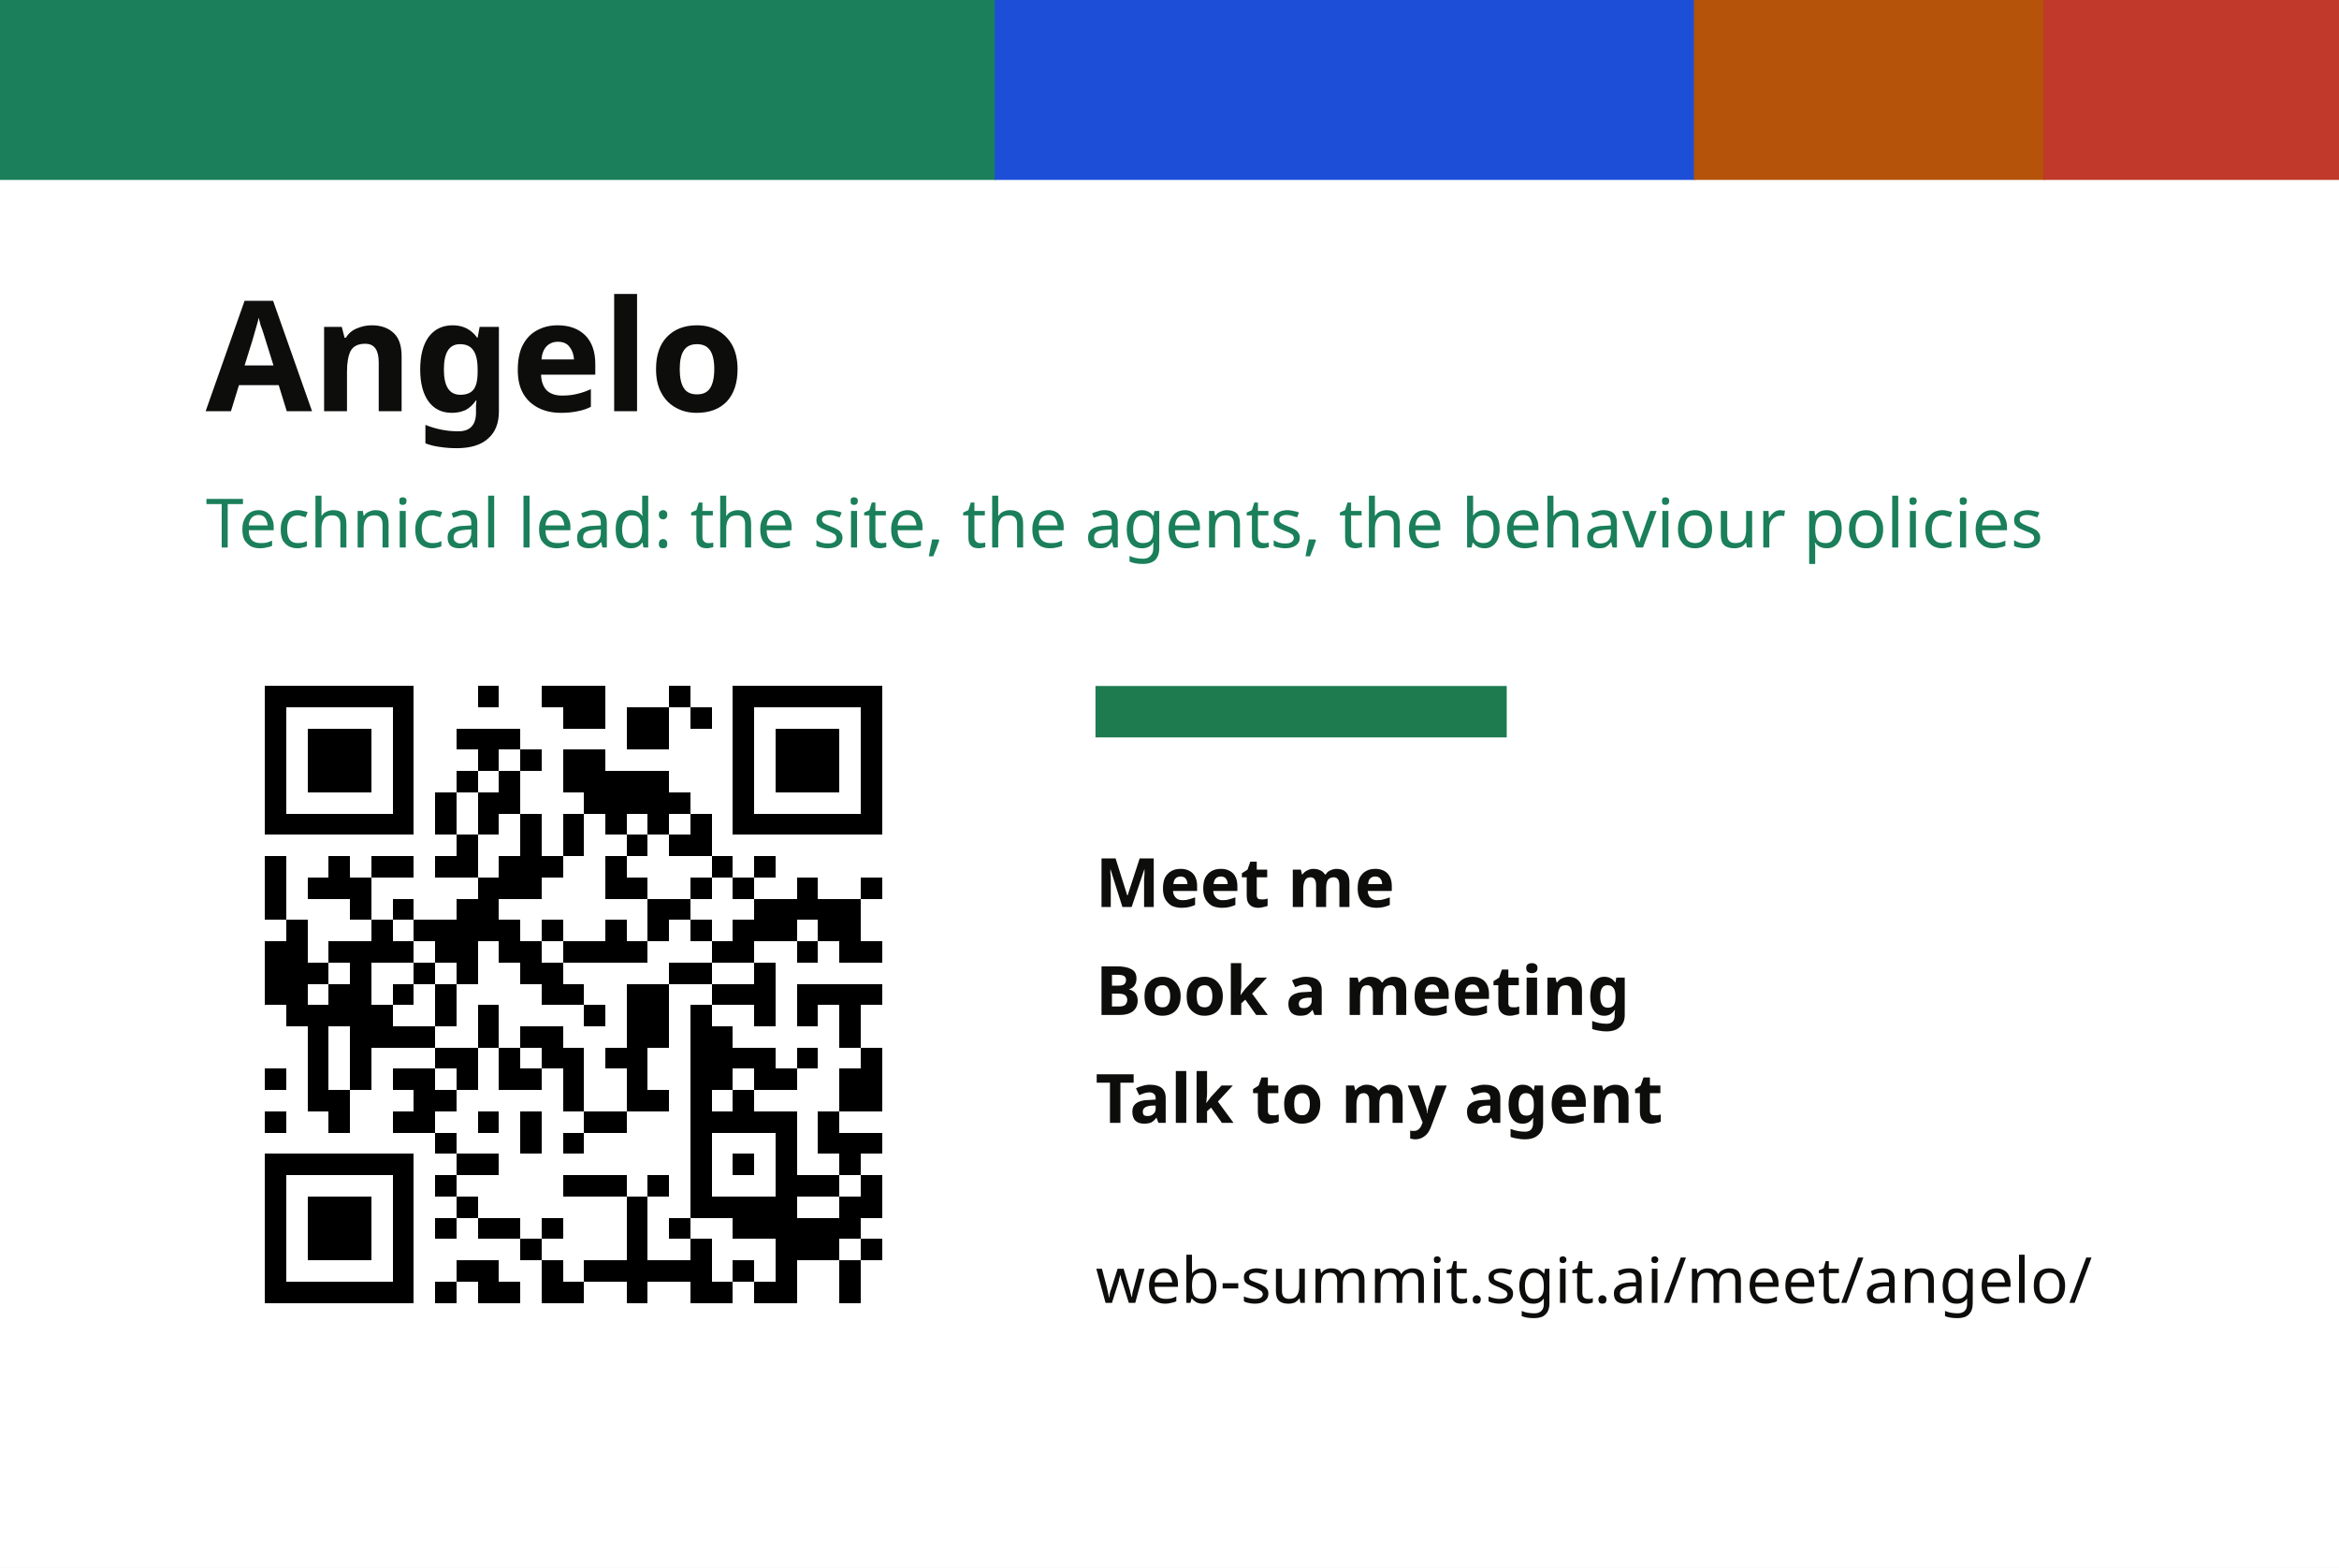
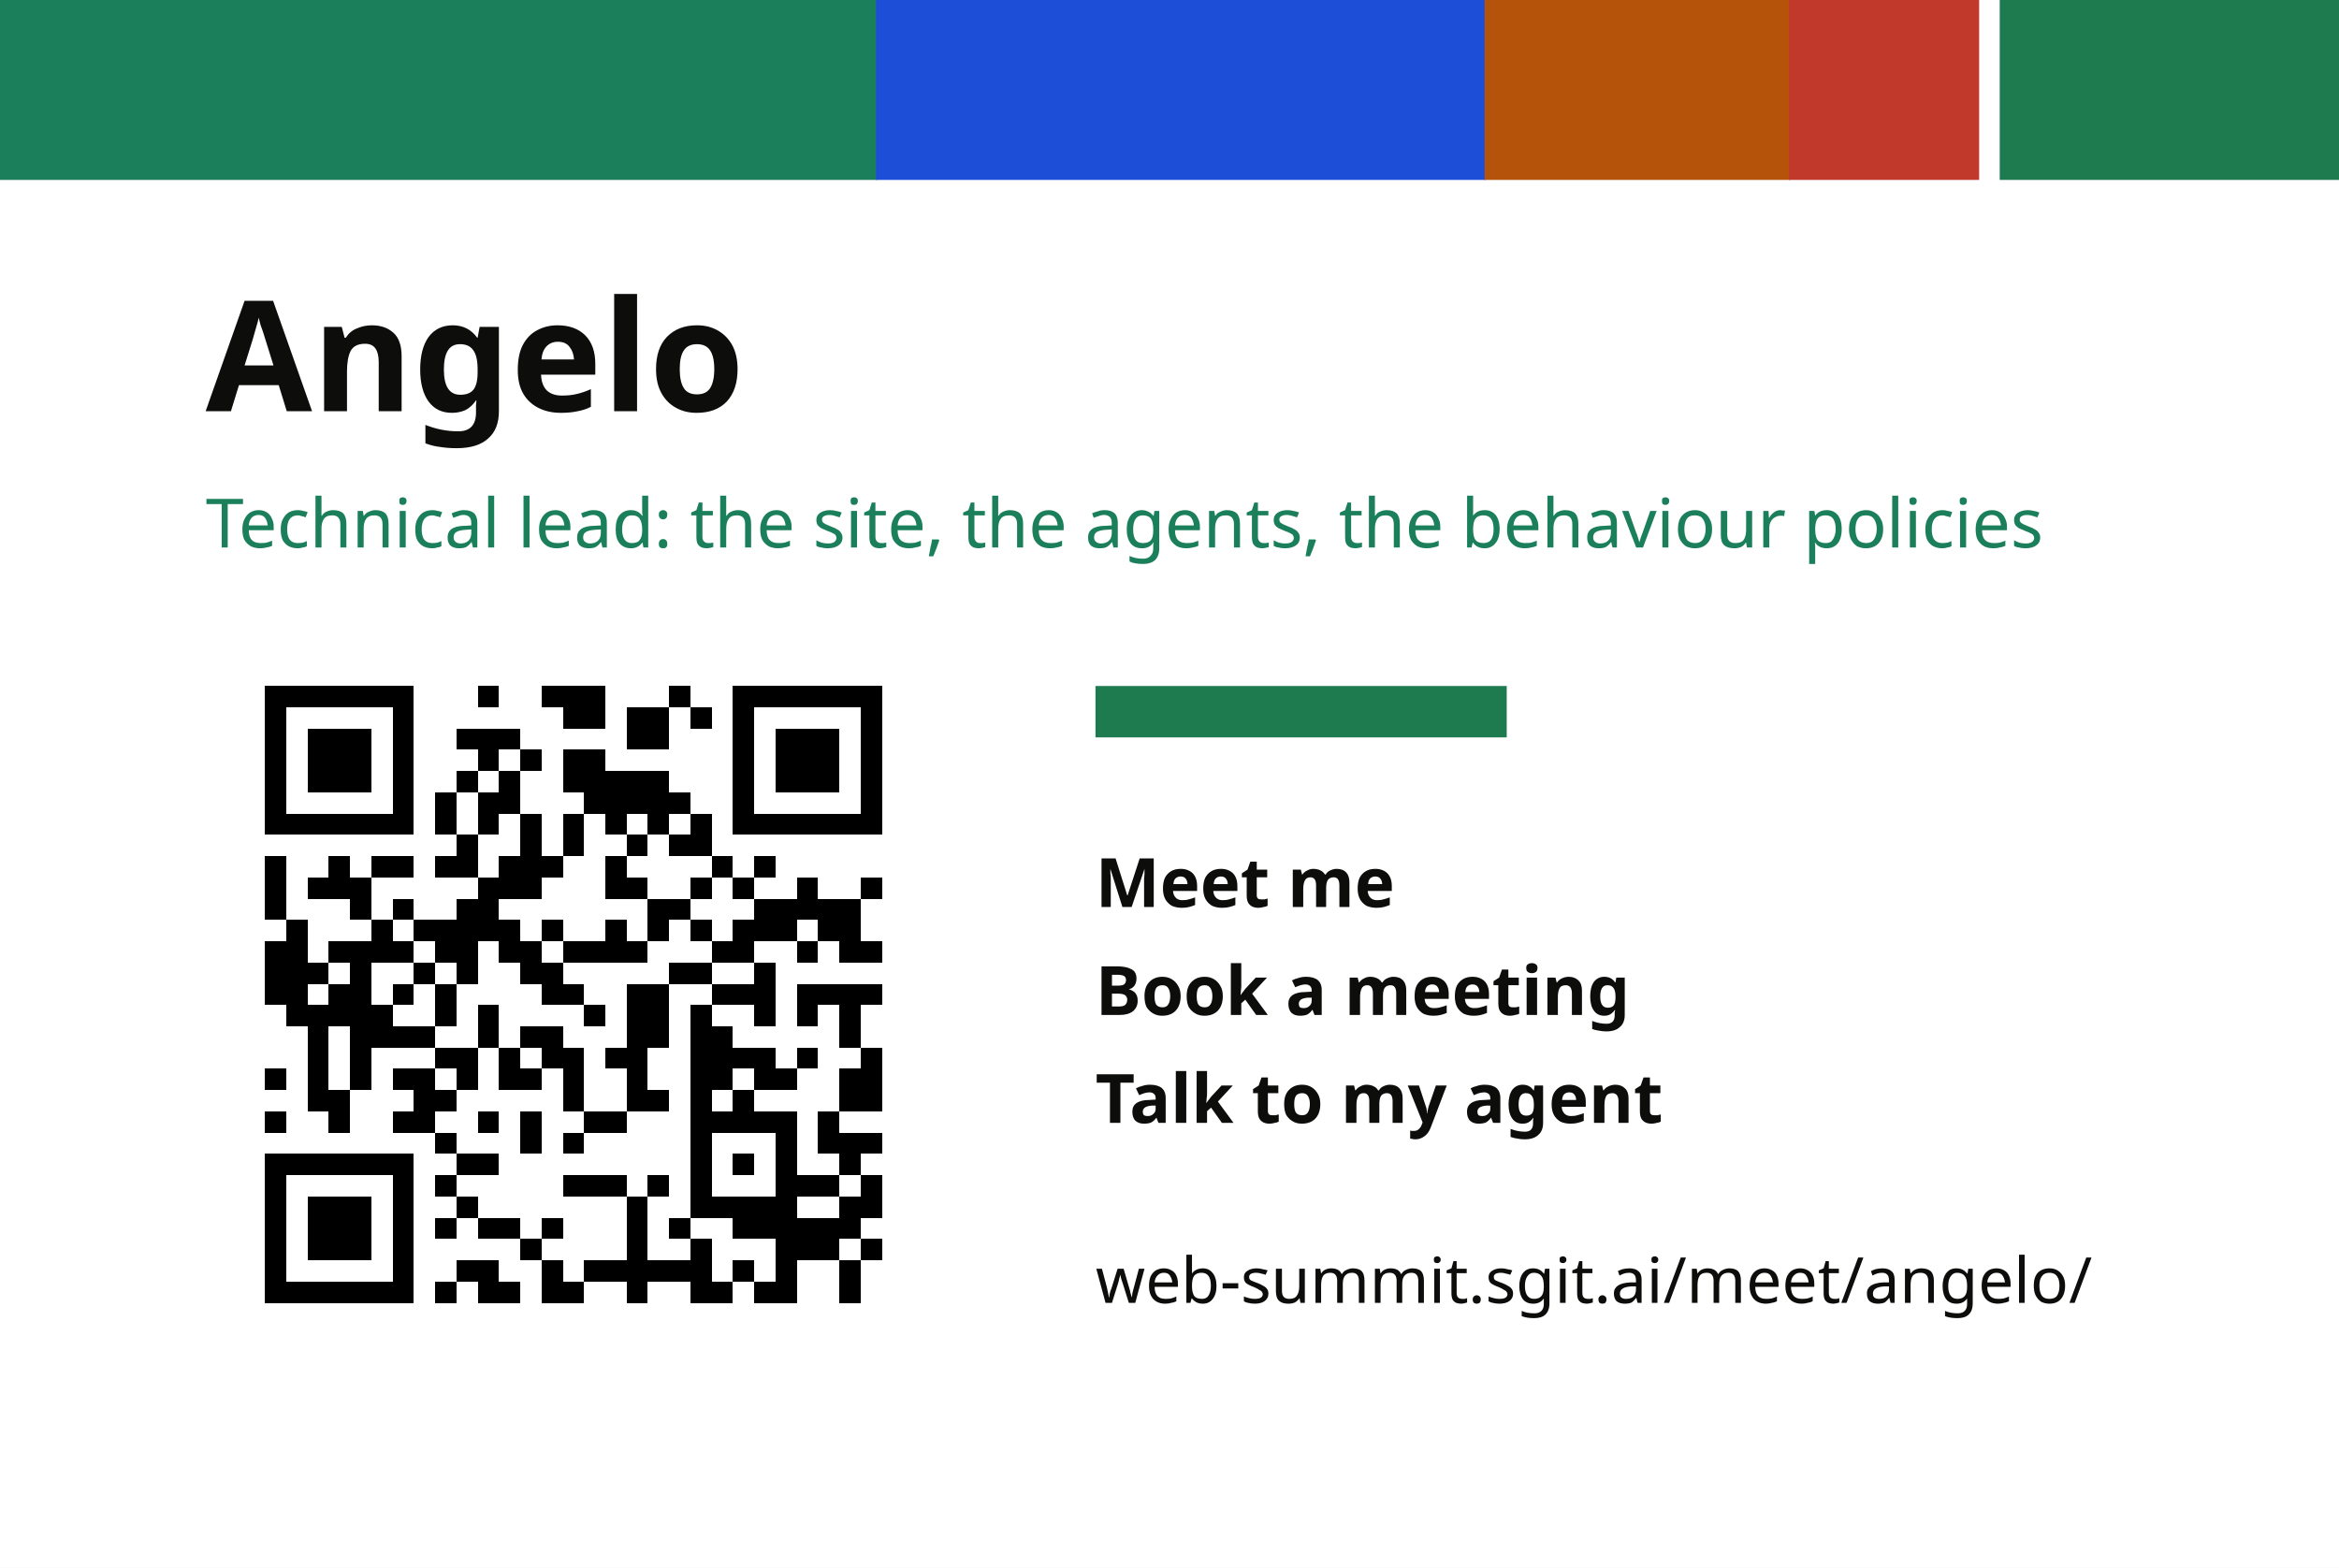
<svg xmlns="http://www.w3.org/2000/svg" width="91mm" height="61mm" viewBox="0 0 91 61">
  <rect x="0" y="0" width="91" height="61" fill="#FFFFFF" />
-   <rect x="0" y="0" width="38.75" height="7" fill="#1A7F5A" />
-   <rect x="38.7" y="0" width="27.25" height="7" fill="#1D4ED8" />
-   <rect x="65.9" y="0" width="13.65" height="7" fill="#B45309" />
-   <rect x="79.5" y="0" width="11.5" height="7" fill="#C0392B" />
+   <rect x="0" y="0" width="34.13" height="7" fill="#1A7F5A" />
+   <rect x="34.08" y="0" width="23.73" height="7" fill="#1D4ED8" />
+   <rect x="57.76" y="0" width="11.89" height="7" fill="#B45309" />
+   <rect x="69.6" y="0" width="7.4" height="7" fill="#C0392B" />
+   <rect x="77.8" y="0" width="13.2" height="7" fill="#1e7b4f" />
  <text class="safe" data-role="name" data-bg="#FFFFFF" x="8" y="16" font-family="Barlow Condensed" font-weight="700" font-size="6" fill="#0D0D0C">Angelo</text>
  <text class="safe" data-role="role" data-bg="#FFFFFF" x="8" y="21.3" font-family="Geist" font-weight="500" font-size="2.65" fill="#1A7F5A">Technical lead: the site, the agents, the behaviour policies</text>
  <g id="qr" class="safe" data-role="qr" data-url="https://web-summit.sgit.ai/meet/angelo/" shape-rendering="crispEdges" transform="translate(7,23.38) scale(0.827587)">
    <rect width="37" height="37" fill="#fff" />
    <path d="M4 4h7v1h-7zM14 4h1v1h-1zM17 4h3v1h-3zM23 4h1v1h-1zM26 4h7v1h-7zM4 5h1v1h-1zM10 5h1v1h-1zM18 5h2v1h-2zM21 5h2v1h-2zM24 5h1v1h-1zM26 5h1v1h-1zM32 5h1v1h-1zM4 6h1v1h-1zM6 6h3v1h-3zM10 6h1v1h-1zM13 6h3v1h-3zM21 6h2v1h-2zM26 6h1v1h-1zM28 6h3v1h-3zM32 6h1v1h-1zM4 7h1v1h-1zM6 7h3v1h-3zM10 7h1v1h-1zM14 7h1v1h-1zM16 7h1v1h-1zM18 7h2v1h-2zM26 7h1v1h-1zM28 7h3v1h-3zM32 7h1v1h-1zM4 8h1v1h-1zM6 8h3v1h-3zM10 8h1v1h-1zM13 8h1v1h-1zM15 8h1v1h-1zM18 8h5v1h-5zM26 8h1v1h-1zM28 8h3v1h-3zM32 8h1v1h-1zM4 9h1v1h-1zM10 9h1v1h-1zM12 9h1v1h-1zM14 9h2v1h-2zM19 9h5v1h-5zM26 9h1v1h-1zM32 9h1v1h-1zM4 10h7v1h-7zM12 10h1v1h-1zM14 10h1v1h-1zM16 10h1v1h-1zM18 10h1v1h-1zM20 10h1v1h-1zM22 10h1v1h-1zM24 10h1v1h-1zM26 10h7v1h-7zM13 11h1v1h-1zM16 11h1v1h-1zM18 11h1v1h-1zM21 11h1v1h-1zM23 11h2v1h-2zM4 12h1v1h-1zM7 12h1v1h-1zM9 12h2v1h-2zM12 12h2v1h-2zM15 12h3v1h-3zM20 12h1v1h-1zM25 12h1v1h-1zM27 12h1v1h-1zM4 13h1v1h-1zM6 13h3v1h-3zM14 13h3v1h-3zM20 13h2v1h-2zM24 13h1v1h-1zM26 13h1v1h-1zM29 13h1v1h-1zM32 13h1v1h-1zM4 14h1v1h-1zM8 14h1v1h-1zM10 14h1v1h-1zM13 14h2v1h-2zM22 14h2v1h-2zM27 14h5v1h-5zM5 15h1v1h-1zM9 15h1v1h-1zM11 15h5v1h-5zM17 15h1v1h-1zM20 15h1v1h-1zM22 15h1v1h-1zM24 15h1v1h-1zM26 15h3v1h-3zM30 15h2v1h-2zM4 16h2v1h-2zM7 16h4v1h-4zM12 16h2v1h-2zM15 16h2v1h-2zM18 16h4v1h-4zM25 16h2v1h-2zM29 16h1v1h-1zM31 16h2v1h-2zM4 17h3v1h-3zM8 17h1v1h-1zM11 17h1v1h-1zM13 17h1v1h-1zM16 17h2v1h-2zM23 17h2v1h-2zM27 17h1v1h-1zM4 18h2v1h-2zM7 18h2v1h-2zM10 18h1v1h-1zM12 18h1v1h-1zM17 18h2v1h-2zM21 18h2v1h-2zM25 18h3v1h-3zM29 18h4v1h-4zM5 19h5v1h-5zM12 19h1v1h-1zM14 19h1v1h-1zM19 19h1v1h-1zM21 19h2v1h-2zM24 19h1v1h-1zM27 19h1v1h-1zM29 19h1v1h-1zM31 19h1v1h-1zM6 20h1v1h-1zM8 20h4v1h-4zM14 20h1v1h-1zM16 20h2v1h-2zM21 20h2v1h-2zM24 20h2v1h-2zM31 20h1v1h-1zM6 21h1v1h-1zM8 21h1v1h-1zM12 21h2v1h-2zM15 21h1v1h-1zM17 21h2v1h-2zM20 21h2v1h-2zM24 21h4v1h-4zM29 21h1v1h-1zM32 21h1v1h-1zM4 22h1v1h-1zM6 22h1v1h-1zM8 22h1v1h-1zM10 22h2v1h-2zM13 22h1v1h-1zM15 22h2v1h-2zM18 22h1v1h-1zM21 22h1v1h-1zM24 22h2v1h-2zM27 22h2v1h-2zM31 22h2v1h-2zM6 23h2v1h-2zM11 23h2v1h-2zM18 23h1v1h-1zM21 23h2v1h-2zM24 23h1v1h-1zM26 23h1v1h-1zM31 23h2v1h-2zM4 24h1v1h-1zM7 24h1v1h-1zM10 24h2v1h-2zM14 24h1v1h-1zM16 24h1v1h-1zM19 24h2v1h-2zM24 24h5v1h-5zM30 24h1v1h-1zM12 25h1v1h-1zM16 25h1v1h-1zM18 25h1v1h-1zM24 25h1v1h-1zM28 25h1v1h-1zM30 25h3v1h-3zM4 26h7v1h-7zM13 26h2v1h-2zM24 26h1v1h-1zM26 26h1v1h-1zM28 26h1v1h-1zM31 26h1v1h-1zM4 27h1v1h-1zM10 27h1v1h-1zM12 27h1v1h-1zM18 27h3v1h-3zM22 27h1v1h-1zM24 27h1v1h-1zM28 27h3v1h-3zM32 27h1v1h-1zM4 28h1v1h-1zM6 28h3v1h-3zM10 28h1v1h-1zM13 28h1v1h-1zM21 28h1v1h-1zM24 28h5v1h-5zM31 28h2v1h-2zM4 29h1v1h-1zM6 29h3v1h-3zM10 29h1v1h-1zM12 29h1v1h-1zM14 29h2v1h-2zM17 29h1v1h-1zM21 29h1v1h-1zM23 29h1v1h-1zM26 29h6v1h-6zM4 30h1v1h-1zM6 30h3v1h-3zM10 30h1v1h-1zM16 30h1v1h-1zM21 30h1v1h-1zM24 30h1v1h-1zM28 30h3v1h-3zM32 30h1v1h-1zM4 31h1v1h-1zM10 31h1v1h-1zM13 31h2v1h-2zM17 31h1v1h-1zM19 31h6v1h-6zM26 31h1v1h-1zM28 31h1v1h-1zM31 31h1v1h-1zM4 32h7v1h-7zM12 32h1v1h-1zM14 32h2v1h-2zM17 32h2v1h-2zM21 32h1v1h-1zM24 32h2v1h-2zM27 32h2v1h-2zM31 32h1v1h-1z" fill="#000" />
  </g>
  <rect x="42.62" y="26.69" width="16" height="2" fill="#1e7b4f" />
  <text class="safe" data-role="asks" data-bg="#FFFFFF" x="42.62" y="35.29" font-family="Geist" font-weight="600" font-size="2.65" fill="#0D0D0C">Meet me</text>
  <text class="safe" data-role="asks" data-bg="#FFFFFF" x="42.62" y="39.49" font-family="Geist" font-weight="600" font-size="2.65" fill="#0D0D0C">Book a meeting</text>
  <text class="safe" data-role="asks" data-bg="#FFFFFF" x="42.62" y="43.69" font-family="Geist" font-weight="600" font-size="2.65" fill="#0D0D0C">Talk to my agent</text>
  <text class="safe" data-role="url" data-bg="#FFFFFF" x="42.62" y="50.69" font-family="Geist" font-weight="400" font-size="2.47" fill="#0D0D0C">web-summit.sgit.ai/meet/angelo/</text>
</svg>
